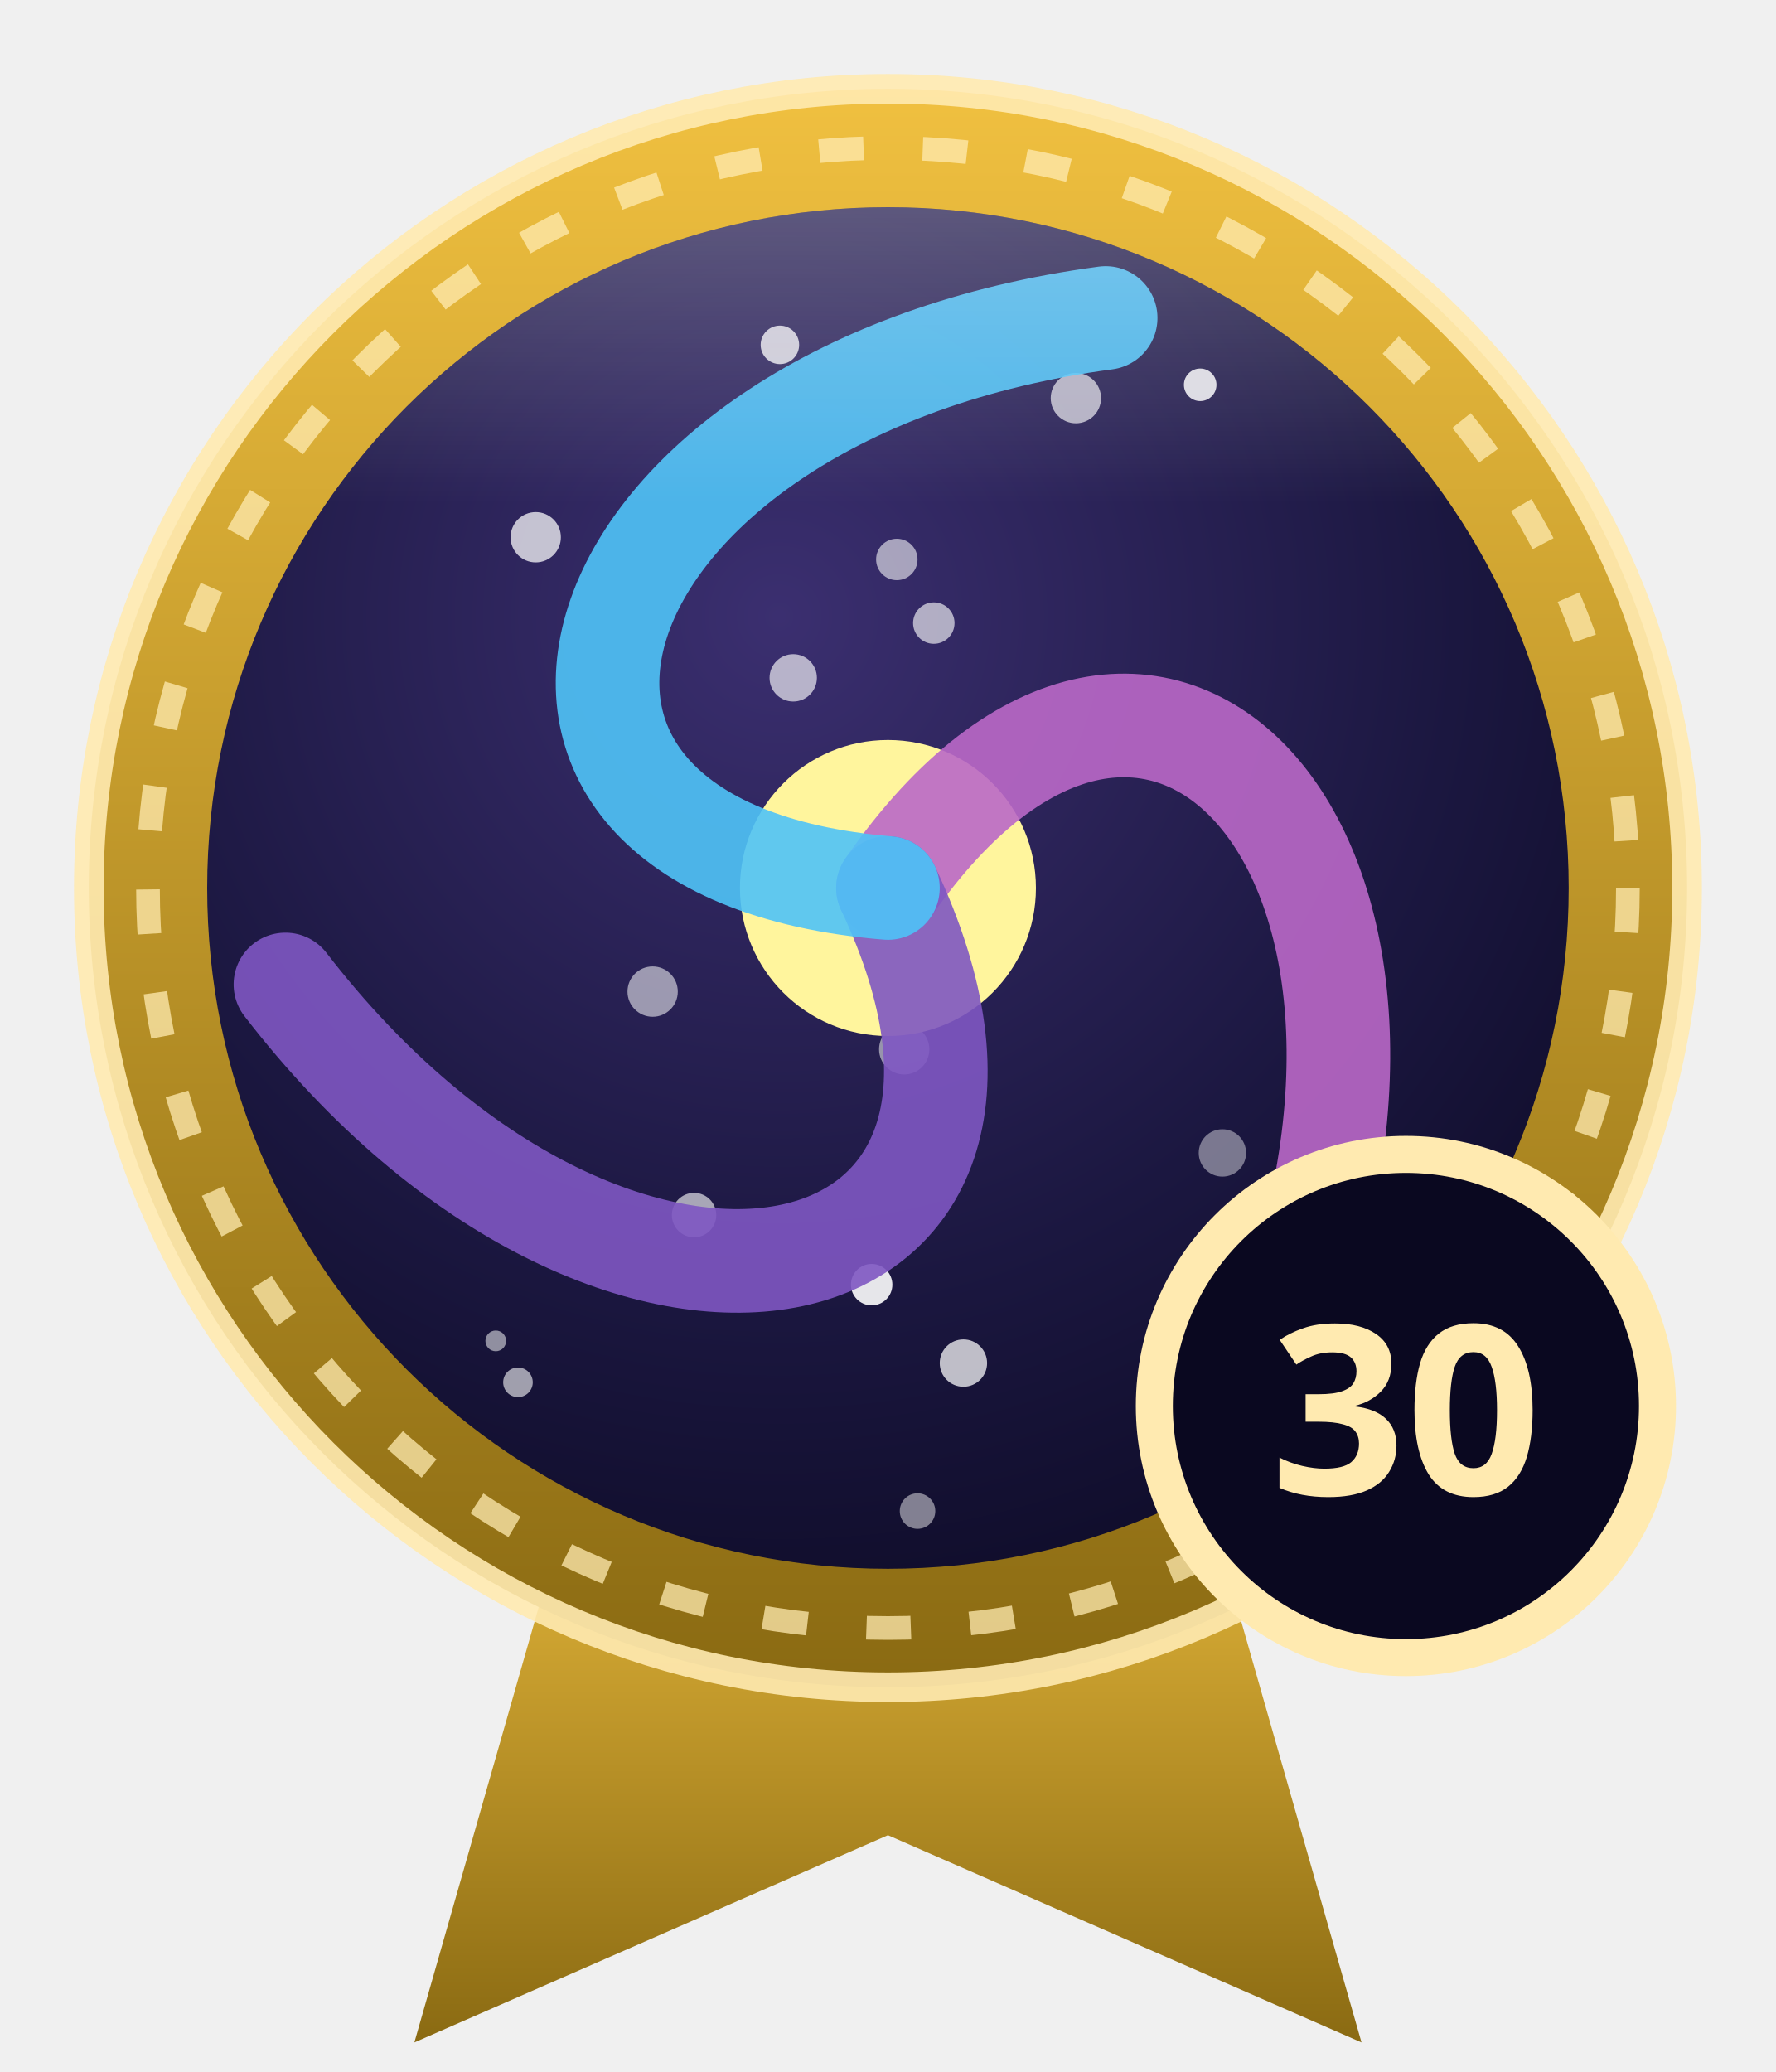
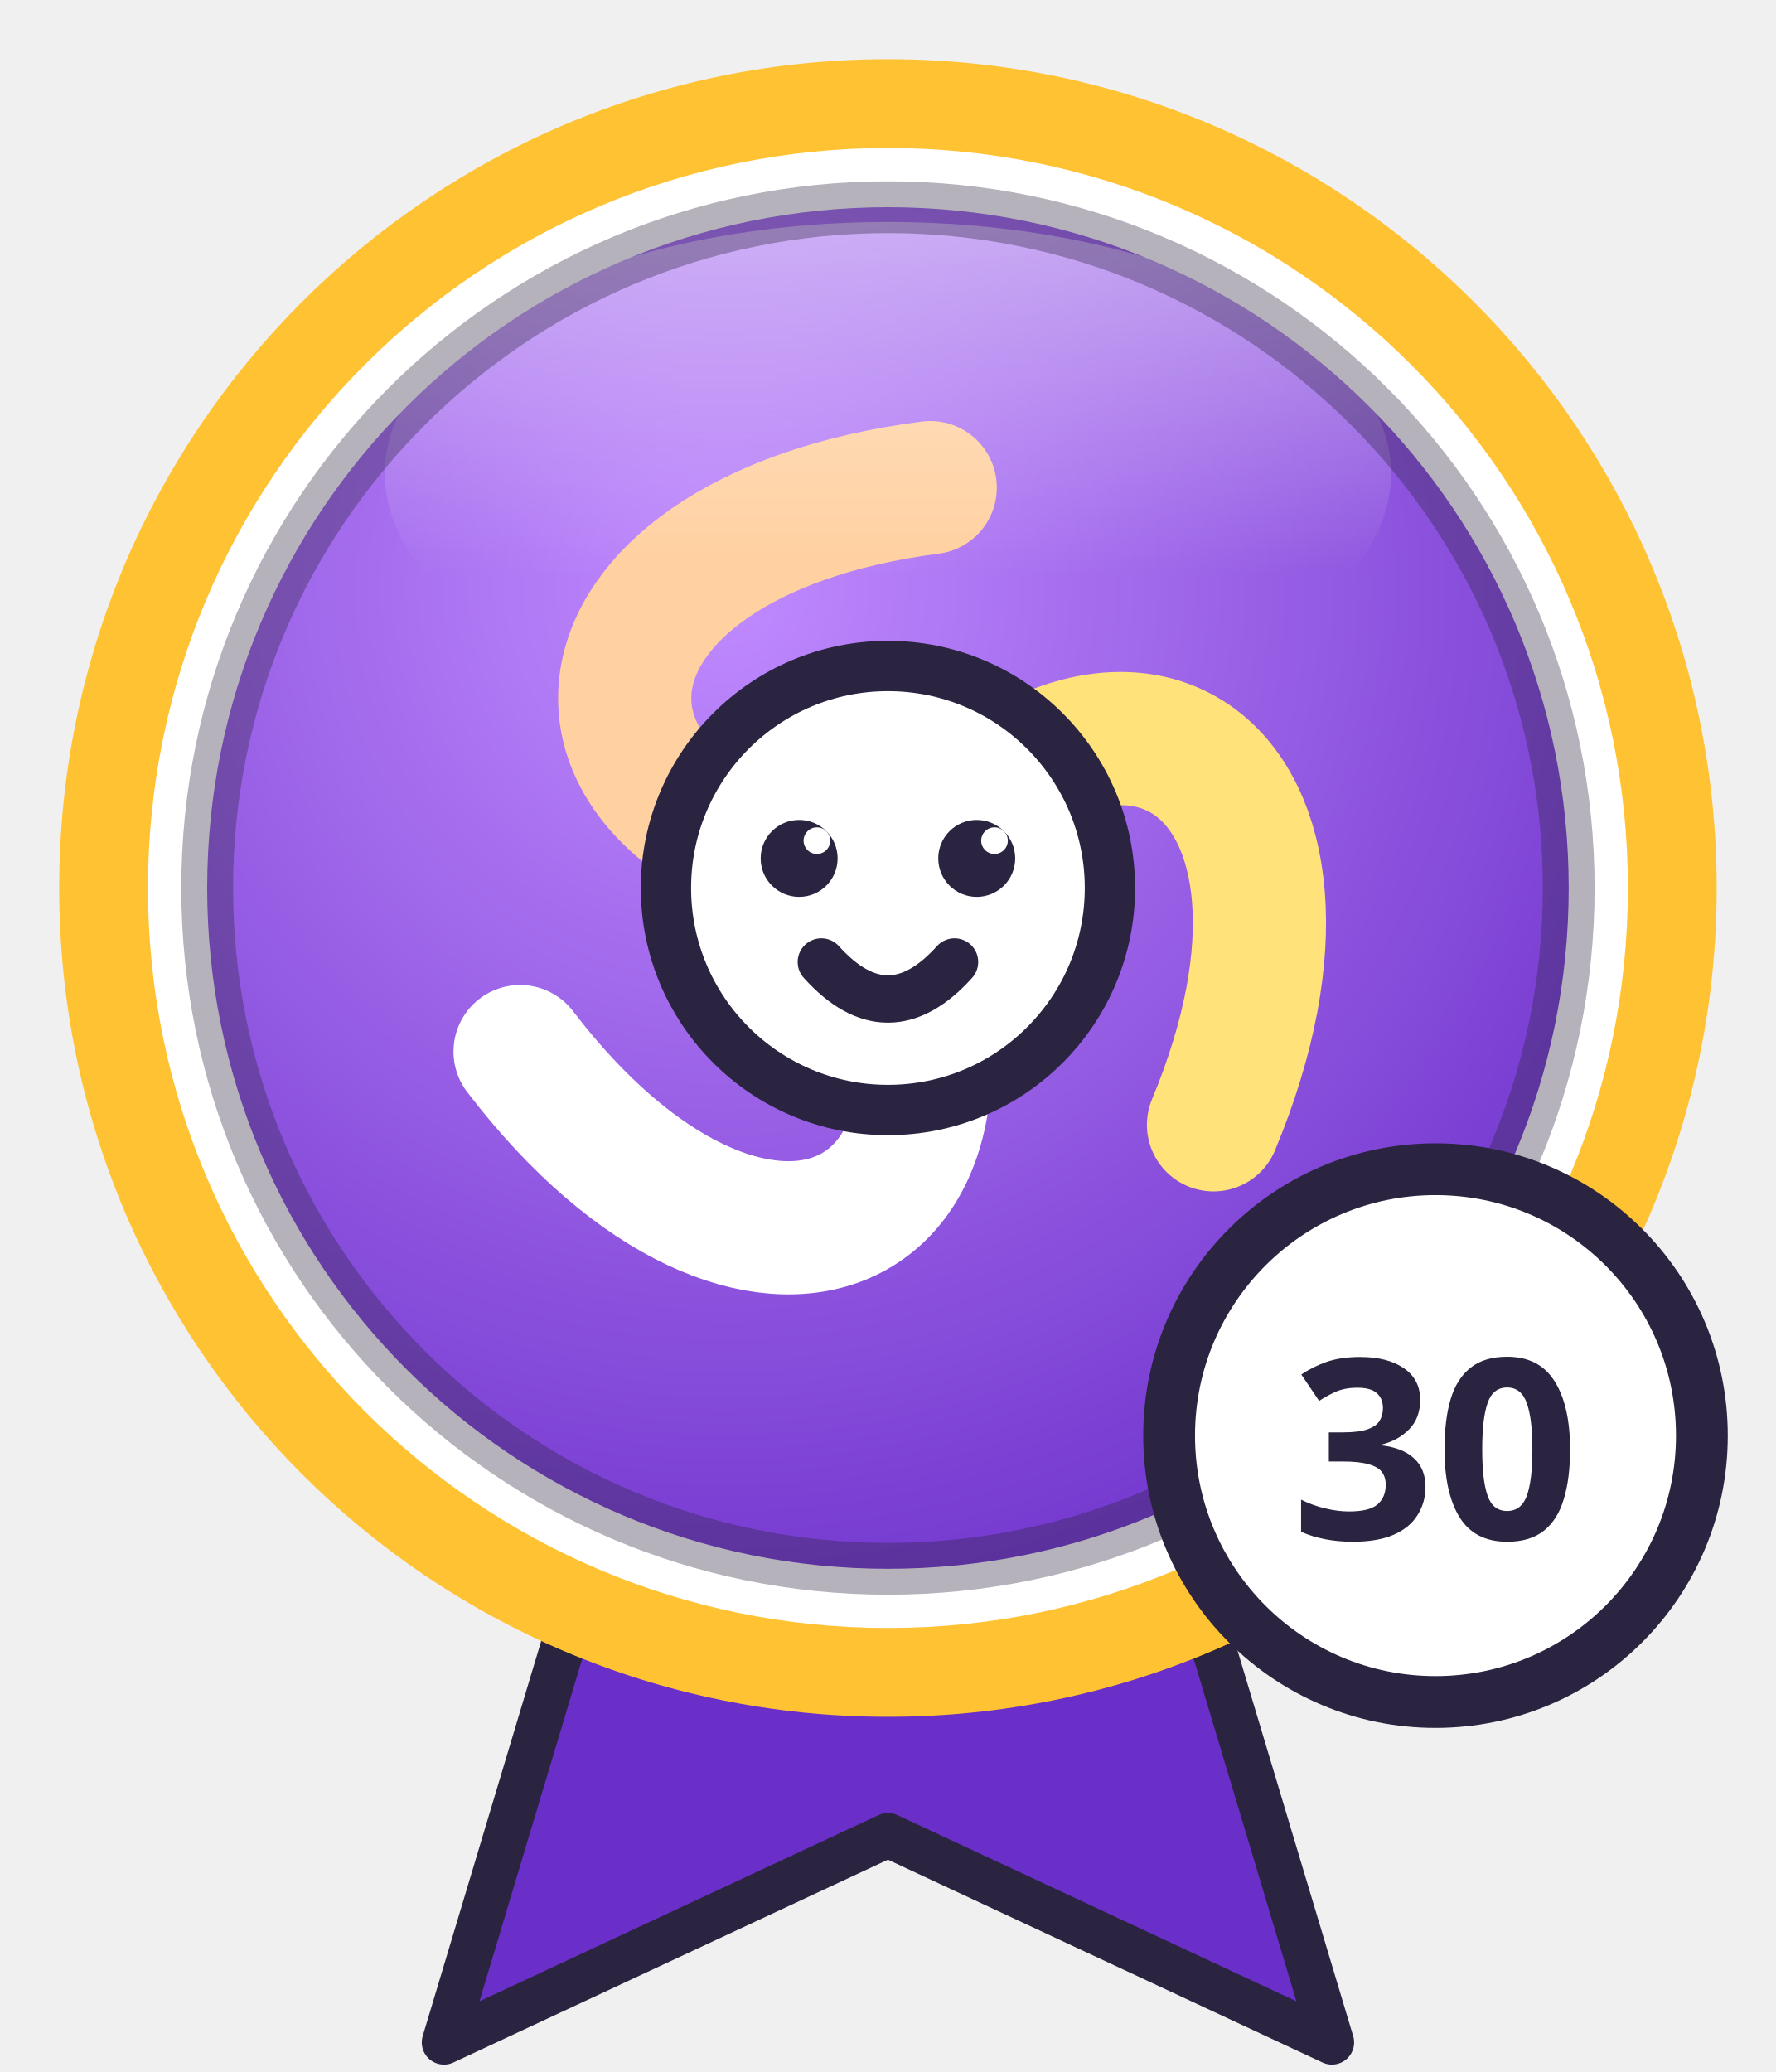
<svg xmlns="http://www.w3.org/2000/svg" viewBox="0 0 120 140" width="120" height="140" role="img">
  <defs>
-     <radialGradient id="b_streak_30_sky" cx="42%" cy="30%" r="86%">
-       <stop offset="0%" stop-color="#3b2f70" />
-       <stop offset="58%" stop-color="#1b1740" />
-       <stop offset="100%" stop-color="#0a0820" />
+     <radialGradient id="k_streak_30_f" cx="38%" cy="28%" r="84%">
+       <stop offset="0%" stop-color="#c08aff" />
+       <stop offset="100%" stop-color="#6b2fc9" />
    </radialGradient>
-     <linearGradient id="b_streak_30_ring" x1="0" y1="0" x2="0" y2="1">
-       <stop offset="0%" stop-color="#f0c040" />
-       <stop offset="100%" stop-color="#8a6a12" />
+     <linearGradient id="k_streak_30_g" x1="0" y1="0" x2="0" y2="1">
+       <stop offset="0%" stop-color="#fff" stop-opacity="0.45" />
+       <stop offset="70%" stop-color="#fff" stop-opacity="0" />
    </linearGradient>
-     <linearGradient id="b_streak_30_sheen" x1="0" y1="0" x2="0" y2="1">
-       <stop offset="0%" stop-color="#fff" stop-opacity="0.30" />
-       <stop offset="60%" stop-color="#fff" stop-opacity="0" />
-     </linearGradient>
-     <clipPath id="b_streak_30_disc">
-       <circle cx="60" cy="60" r="46" />
-     </clipPath>
  </defs>
-   <path d="M40 96 L28 138 L60 124 L92 138 L80 96 Z" fill="url(#b_streak_30_ring)" />
-   <circle cx="60" cy="60" r="54" fill="url(#b_streak_30_ring)" />
-   <circle cx="60" cy="60" r="54" fill="none" stroke="#ffeab0" stroke-width="2" stroke-opacity="0.9" />
-   <circle cx="60" cy="60" r="50" fill="none" stroke="#ffeab0" stroke-width="1.6" stroke-dasharray="3 4" stroke-opacity="0.75" />
-   <circle cx="60" cy="60" r="46" fill="url(#b_streak_30_sky)" />
-   <g clip-path="url(#b_streak_30_disc)">
-     <circle cx="62.0" cy="102.1" r="1.2" fill="#fff" opacity="0.47" />
-     <circle cx="46.9" cy="82.1" r="1.5" fill="#fff" opacity="0.61" />
-     <circle cx="35.0" cy="93.4" r="1.0" fill="#fff" opacity="0.59" />
-     <circle cx="72.7" cy="26.9" r="1.7" fill="#fff" opacity="0.64" />
-     <circle cx="58.9" cy="86.8" r="1.4" fill="#fff" opacity="0.89" />
-     <circle cx="53.6" cy="45.8" r="1.6" fill="#fff" opacity="0.64" />
-     <circle cx="61.1" cy="70.9" r="1.7" fill="#fff" opacity="0.52" />
-     <circle cx="65.1" cy="92.1" r="1.6" fill="#fff" opacity="0.72" />
-     <circle cx="60.6" cy="37.8" r="1.4" fill="#fff" opacity="0.57" />
-     <circle cx="82.6" cy="77.9" r="1.6" fill="#fff" opacity="0.42" />
-     <circle cx="33.5" cy="90.6" r="0.7" fill="#fff" opacity="0.52" />
-     <circle cx="81.1" cy="26.0" r="1.1" fill="#fff" opacity="0.83" />
-     <circle cx="36.2" cy="36.3" r="1.7" fill="#fff" opacity="0.72" />
-     <circle cx="52.7" cy="23.3" r="1.3" fill="#fff" opacity="0.75" />
-     <circle cx="63.1" cy="42.1" r="1.4" fill="#fff" opacity="0.62" />
-     <circle cx="44.1" cy="67.0" r="1.7" fill="#fff" opacity="0.54" />
-     <g>
-       <circle cx="60" cy="60" r="10" fill="#fff59d" />
-       <path d="M60 60 C78 34 100 58 86 92" fill="none" stroke="#ba68c8" stroke-width="7" stroke-linecap="round" opacity="0.9" transform="rotate(0 60 60)" />
-       <path d="M60 60 C78 34 100 58 86 92" fill="none" stroke="#7e57c2" stroke-width="7" stroke-linecap="round" opacity="0.9" transform="rotate(120 60 60)" />
-       <path d="M60 60 C78 34 100 58 86 92" fill="none" stroke="#4fc3f7" stroke-width="7" stroke-linecap="round" opacity="0.9" transform="rotate(240 60 60)" />
-     </g>
-     <ellipse cx="60" cy="30" rx="40" ry="20" fill="url(#b_streak_30_sheen)" />
-   </g>
-   <circle cx="95" cy="95" r="17" fill="#0a0820" stroke="#ffeab0" stroke-width="2.5" />
-   <text x="95" y="101" text-anchor="middle" font-family="Fredoka, Nunito, sans-serif" font-size="16" font-weight="700" fill="#ffeab0">30</text>
+   <path d="M42 98 L30 138 L60 124 L90 138 L78 98 Z" fill="#6b2fc9" stroke="#2b2440" stroke-width="3" stroke-linejoin="round" />
+   <circle cx="60" cy="60" r="56" fill="#ffc233" />
+   <circle cx="60" cy="60" r="50" fill="#fff" />
+   <circle cx="60" cy="60" r="46" fill="url(#k_streak_30_f)" />
+   <path d="M60 60 C76 40 92 52 82 76" fill="none" stroke="#ffe27a" stroke-width="9" stroke-linecap="round" transform="rotate(0 60 60)" />
+   <path d="M60 60 C76 40 92 52 82 76" fill="none" stroke="#fff" stroke-width="9" stroke-linecap="round" transform="rotate(120 60 60)" />
+   <path d="M60 60 C76 40 92 52 82 76" fill="none" stroke="#ffd0a0" stroke-width="9" stroke-linecap="round" transform="rotate(240 60 60)" />
+   <circle cx="60" cy="60" r="15" fill="#fff" stroke="#2b2440" stroke-width="3.4" stroke-linejoin="round" stroke-linecap="round" />
+   <circle cx="54.0" cy="58.0" r="2.6" fill="#2b2440" />
+   <circle cx="66.0" cy="58.0" r="2.6" fill="#2b2440" />
+   <path d="M55.5 65.0 q4.5 5.0 9.0 0" stroke="#2b2440" stroke-width="3.2" fill="none" stroke-linecap="round" />
+   <circle cx="55.2" cy="56.8" r="0.9" fill="#fff" />
+   <circle cx="67.2" cy="56.8" r="0.9" fill="#fff" />
+   <ellipse cx="60" cy="32" rx="34" ry="17" fill="url(#k_streak_30_g)" />
+   <circle cx="60" cy="60" r="46" fill="none" stroke="#2b2440" stroke-width="3.5" stroke-opacity="0.35" />
+   <circle cx="97" cy="97" r="18" fill="#fff" stroke="#2b2440" stroke-width="3.5" />
+   <text x="97" y="104" text-anchor="middle" font-family="Fredoka, Nunito, sans-serif" font-size="17" font-weight="700" fill="#2b2440">30</text>
</svg>
